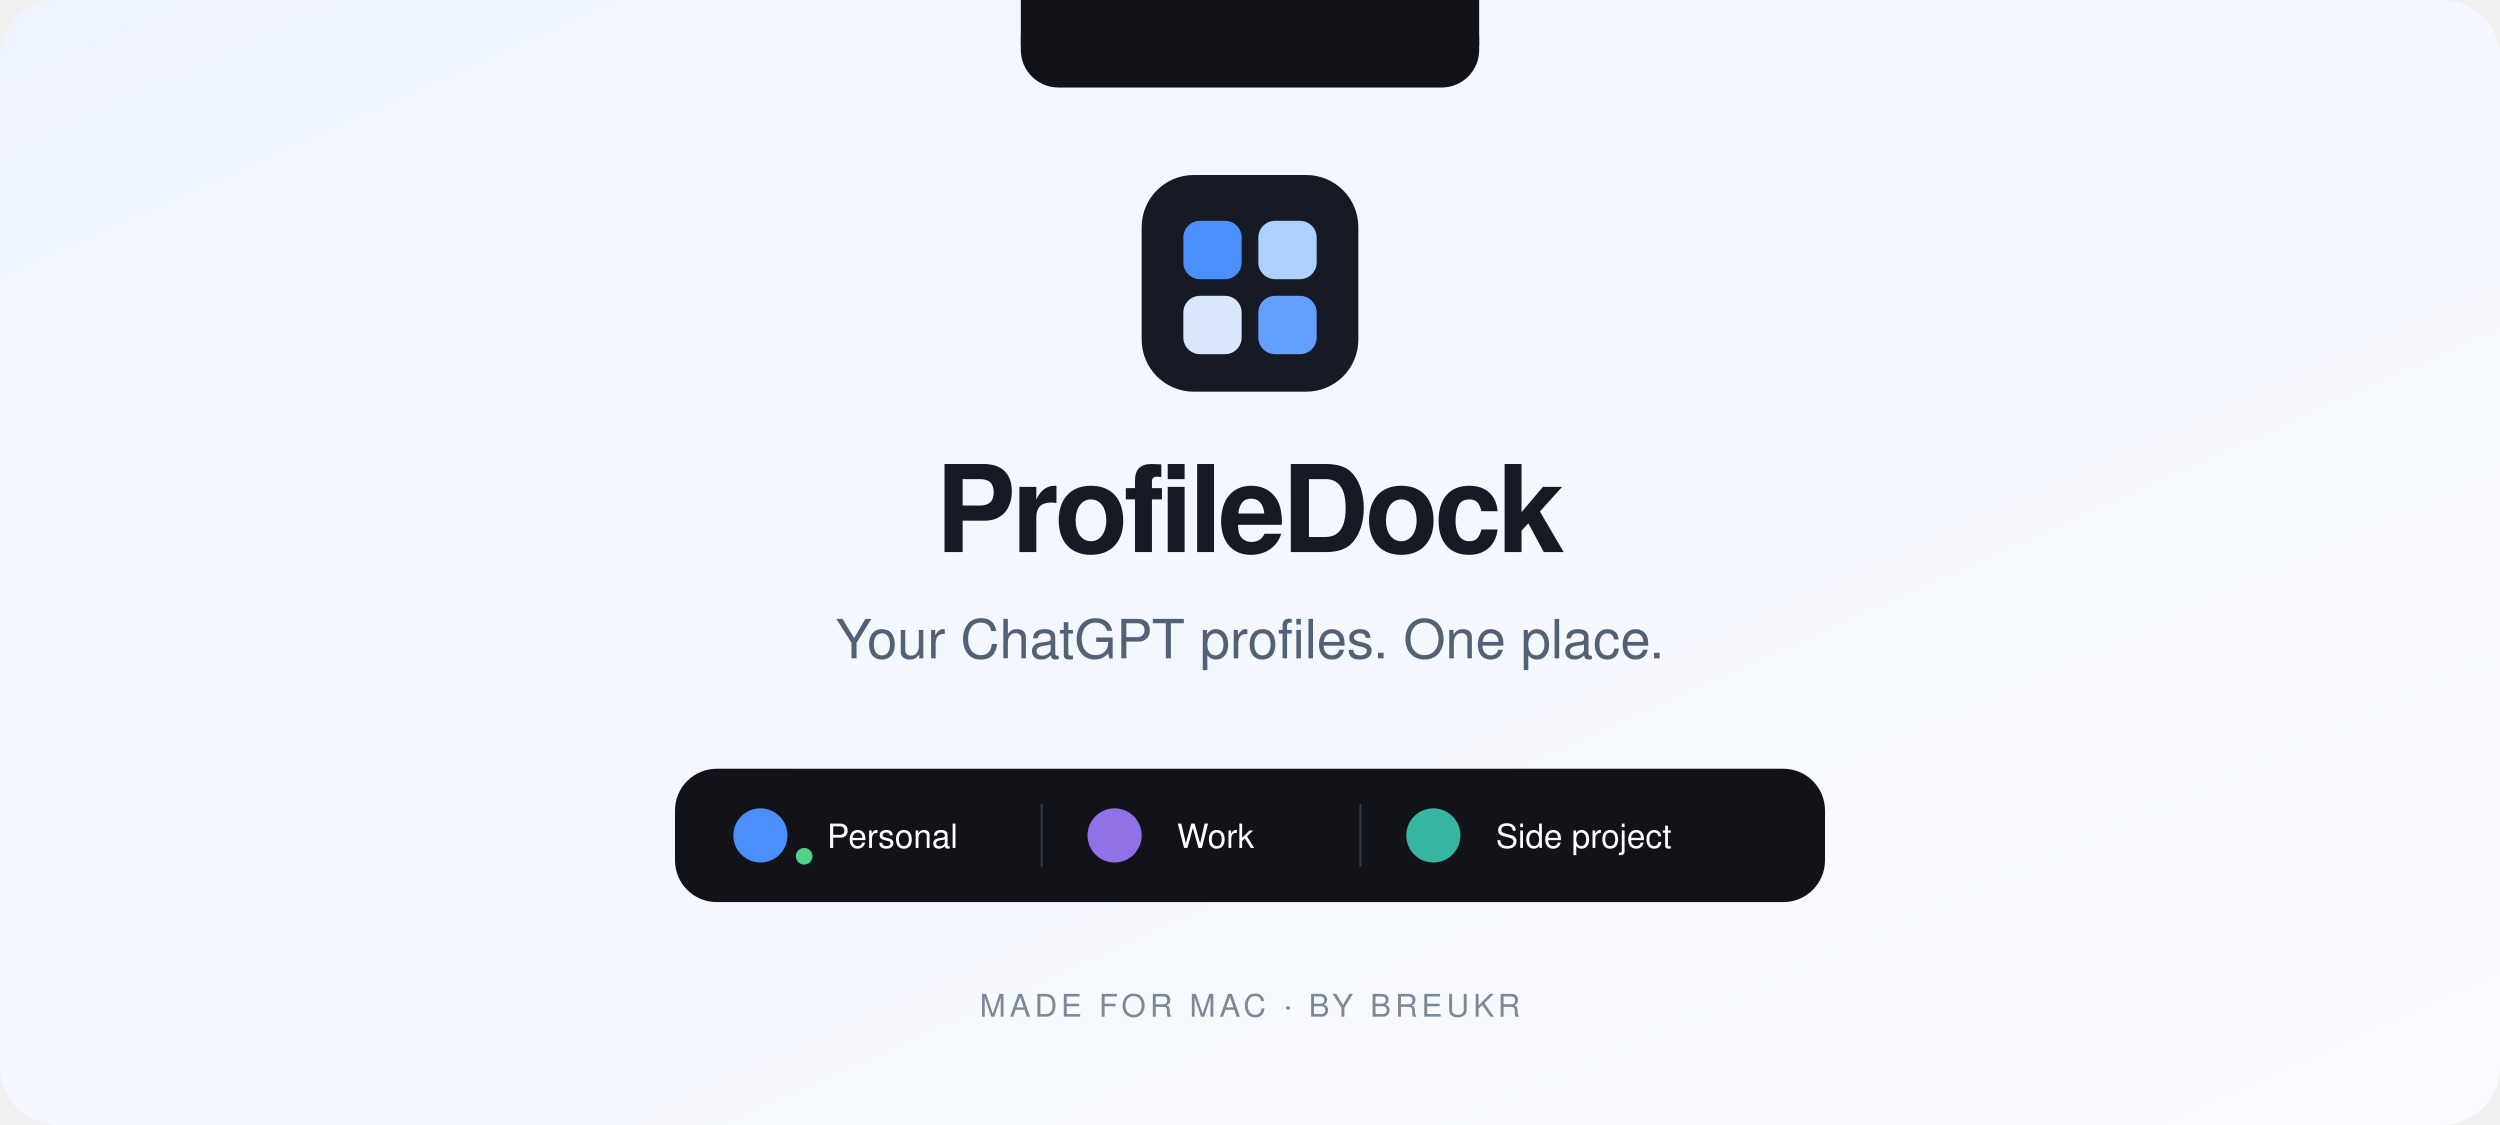
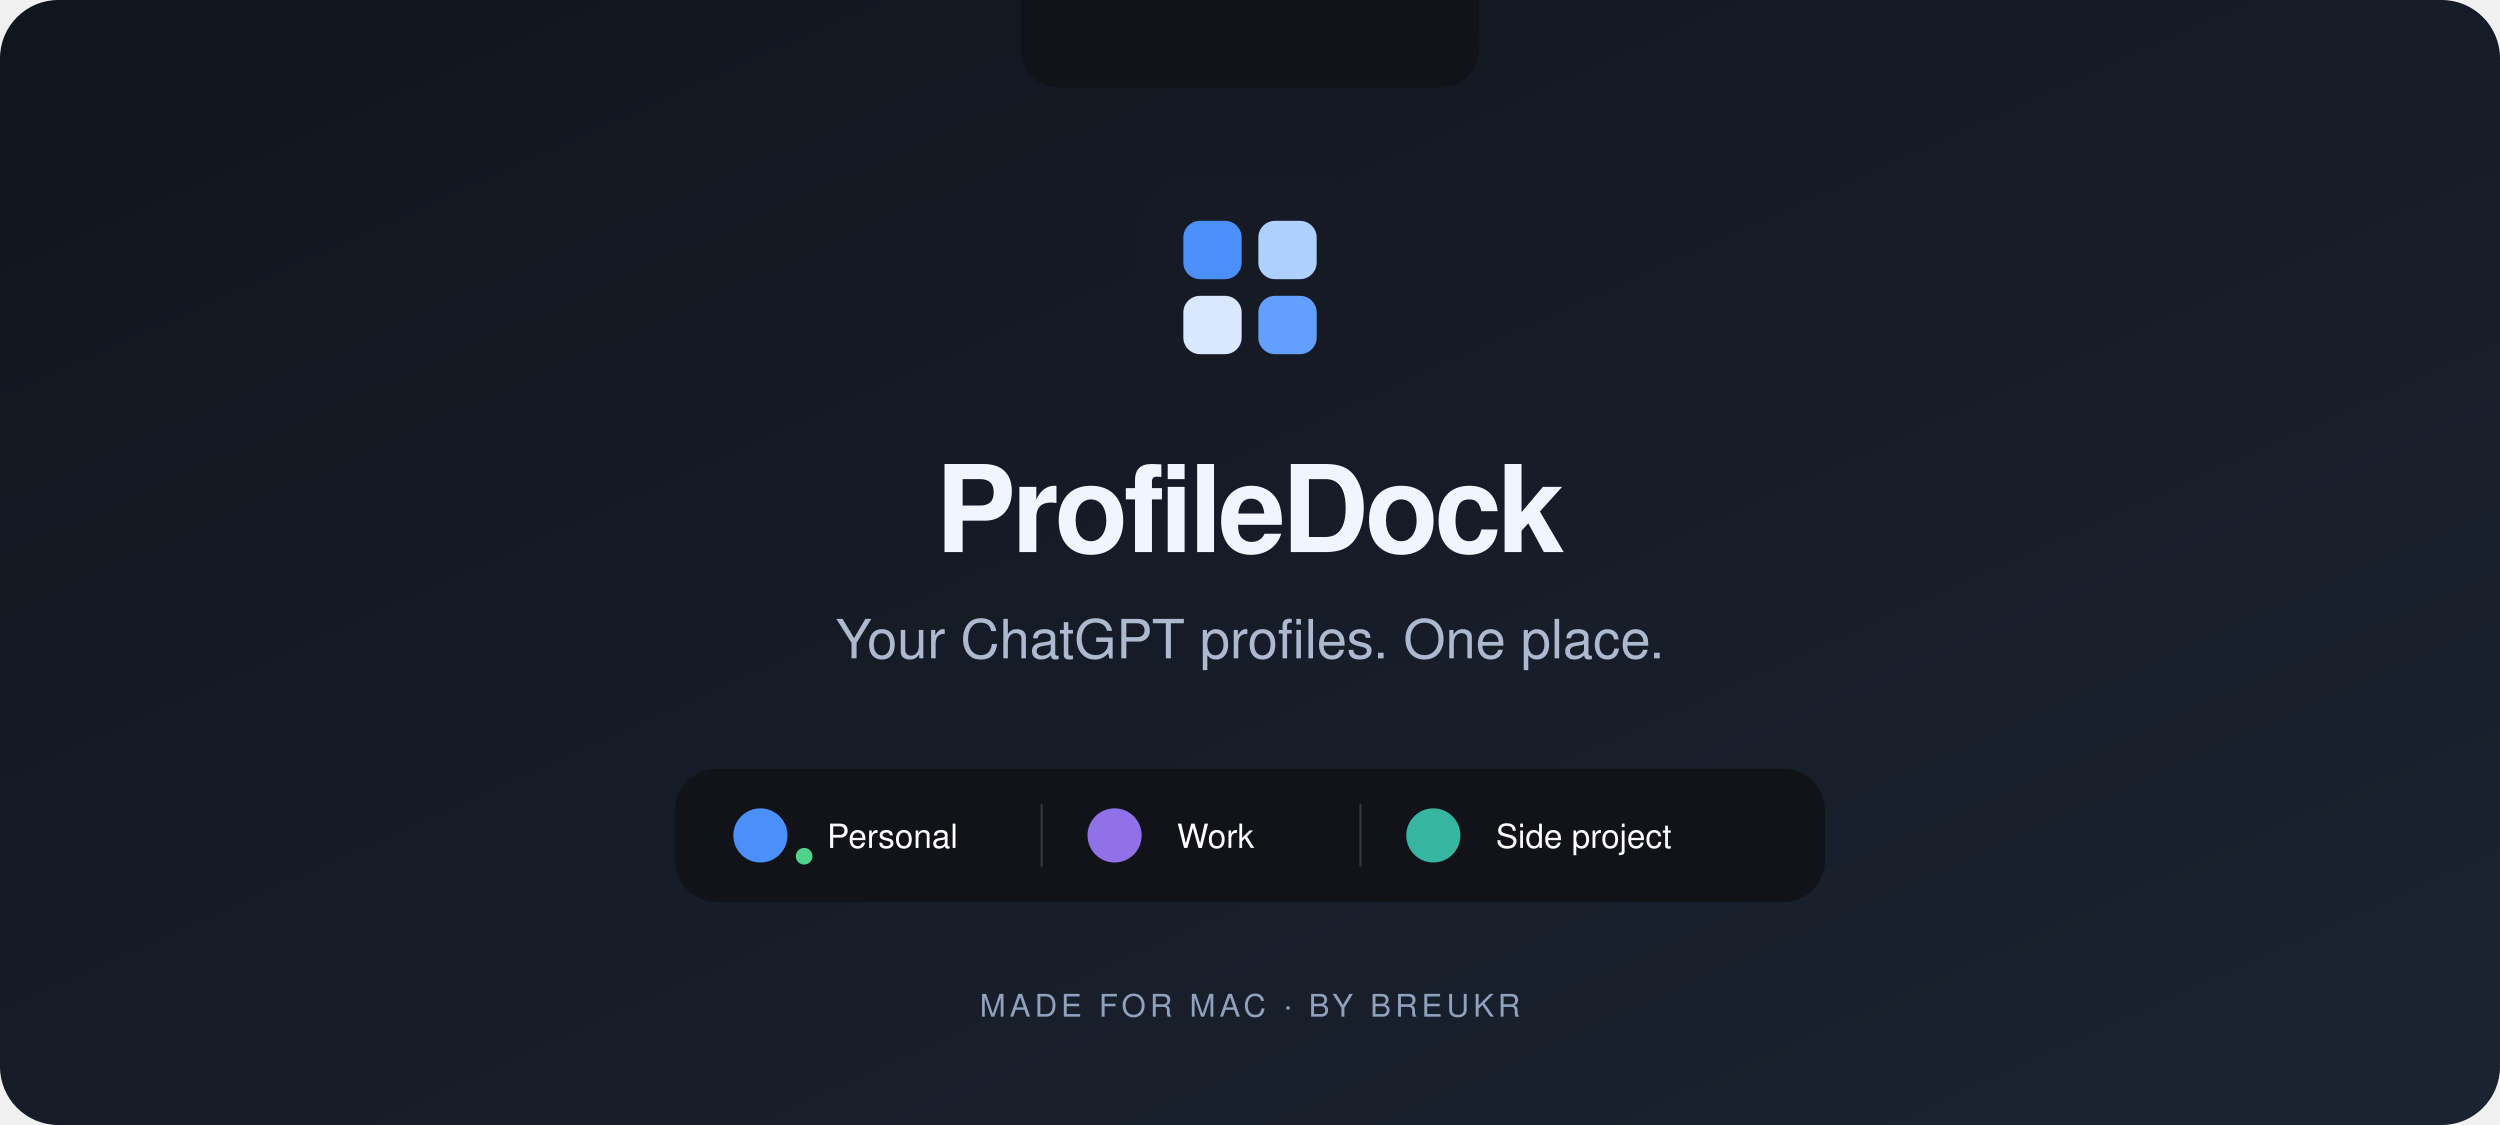
<svg xmlns="http://www.w3.org/2000/svg" width="1200" height="540" viewBox="0 0 1200 540">
  <defs>
    <linearGradient id="bg" x2="1" y2="1">
-       <stop stop-color="#eef4ff" />
-       <stop offset="1" stop-color="#fafbfe" />
+       <stop stop-color="#11151d" />
+       <stop offset="1" stop-color="#1b2331" />
    </linearGradient>
    <linearGradient id="blue" x2="1" y2="1">
      <stop stop-color="#5b9cff" />
      <stop offset="1" stop-color="#2670ed" />
    </linearGradient>
  </defs>
  <rect width="1200" height="540" rx="28" fill="url(#bg)" />
  <rect x="490" y="0" width="220" height="42" rx="18" fill="#111318" />
  <rect x="490" width="220" height="22" fill="#111318" />
  <g transform="translate(548 84)">
    <rect width="104" height="104" rx="25" fill="#151A25" />
    <rect x="20" y="22" width="28" height="28" rx="8" fill="#4A8FFA" />
    <rect x="56" y="22" width="28" height="28" rx="8" fill="#AED0FF" />
    <rect x="20" y="58" width="28" height="28" rx="8" fill="#D9E7FF" />
    <rect x="56" y="58" width="28" height="28" rx="8" fill="#629FFF" />
  </g>
-   <text x="600" y="265" text-anchor="middle" font-family="-apple-system,BlinkMacSystemFont,Helvetica,sans-serif" font-size="58" font-weight="650" letter-spacing="-2" fill="#151a25">ProfileDock</text>
-   <text x="600" y="316" text-anchor="middle" font-family="-apple-system,BlinkMacSystemFont,Helvetica,sans-serif" font-size="26" fill="#536176">Your ChatGPT profiles. One place.</text>
+   <text x="600" y="265" text-anchor="middle" font-family="-apple-system,BlinkMacSystemFont,Helvetica,sans-serif" font-size="58" font-weight="650" letter-spacing="-2" fill="#f1f5ff">ProfileDock</text>
+   <text x="600" y="316" text-anchor="middle" font-family="-apple-system,BlinkMacSystemFont,Helvetica,sans-serif" font-size="26" fill="#acb9ce">Your ChatGPT profiles. One place.</text>
  <rect x="324" y="369" width="552" height="64" rx="20" fill="#111318" />
  <circle cx="365" cy="401" r="13" fill="#4a8ffa" />
  <circle cx="386" cy="411" r="4" fill="#50d28a" />
  <text x="397" y="407" font-family="-apple-system,BlinkMacSystemFont,Helvetica,sans-serif" font-size="16" fill="#fff">Personal</text>
  <path d="M500 386v30" stroke="#343942" />
  <circle cx="535" cy="401" r="13" fill="#9071e8" />
  <text x="565" y="407" font-family="-apple-system,BlinkMacSystemFont,Helvetica,sans-serif" font-size="16" fill="#fff">Work</text>
  <path d="M653 386v30" stroke="#343942" />
  <circle cx="688" cy="401" r="13" fill="#36b6a0" />
  <text x="718" y="407" font-family="-apple-system,BlinkMacSystemFont,Helvetica,sans-serif" font-size="16" fill="#fff">Side project</text>
-   <text x="600" y="488" text-anchor="middle" font-family="-apple-system,BlinkMacSystemFont,Helvetica,sans-serif" font-size="15" fill="#7c8798" letter-spacing="2">MADE FOR MAC · BY BREUKR</text>
+   <text x="600" y="488" text-anchor="middle" font-family="-apple-system,BlinkMacSystemFont,Helvetica,sans-serif" font-size="15" fill="#8fa1bd" letter-spacing="2">MADE FOR MAC · BY BREUKR</text>
</svg>
